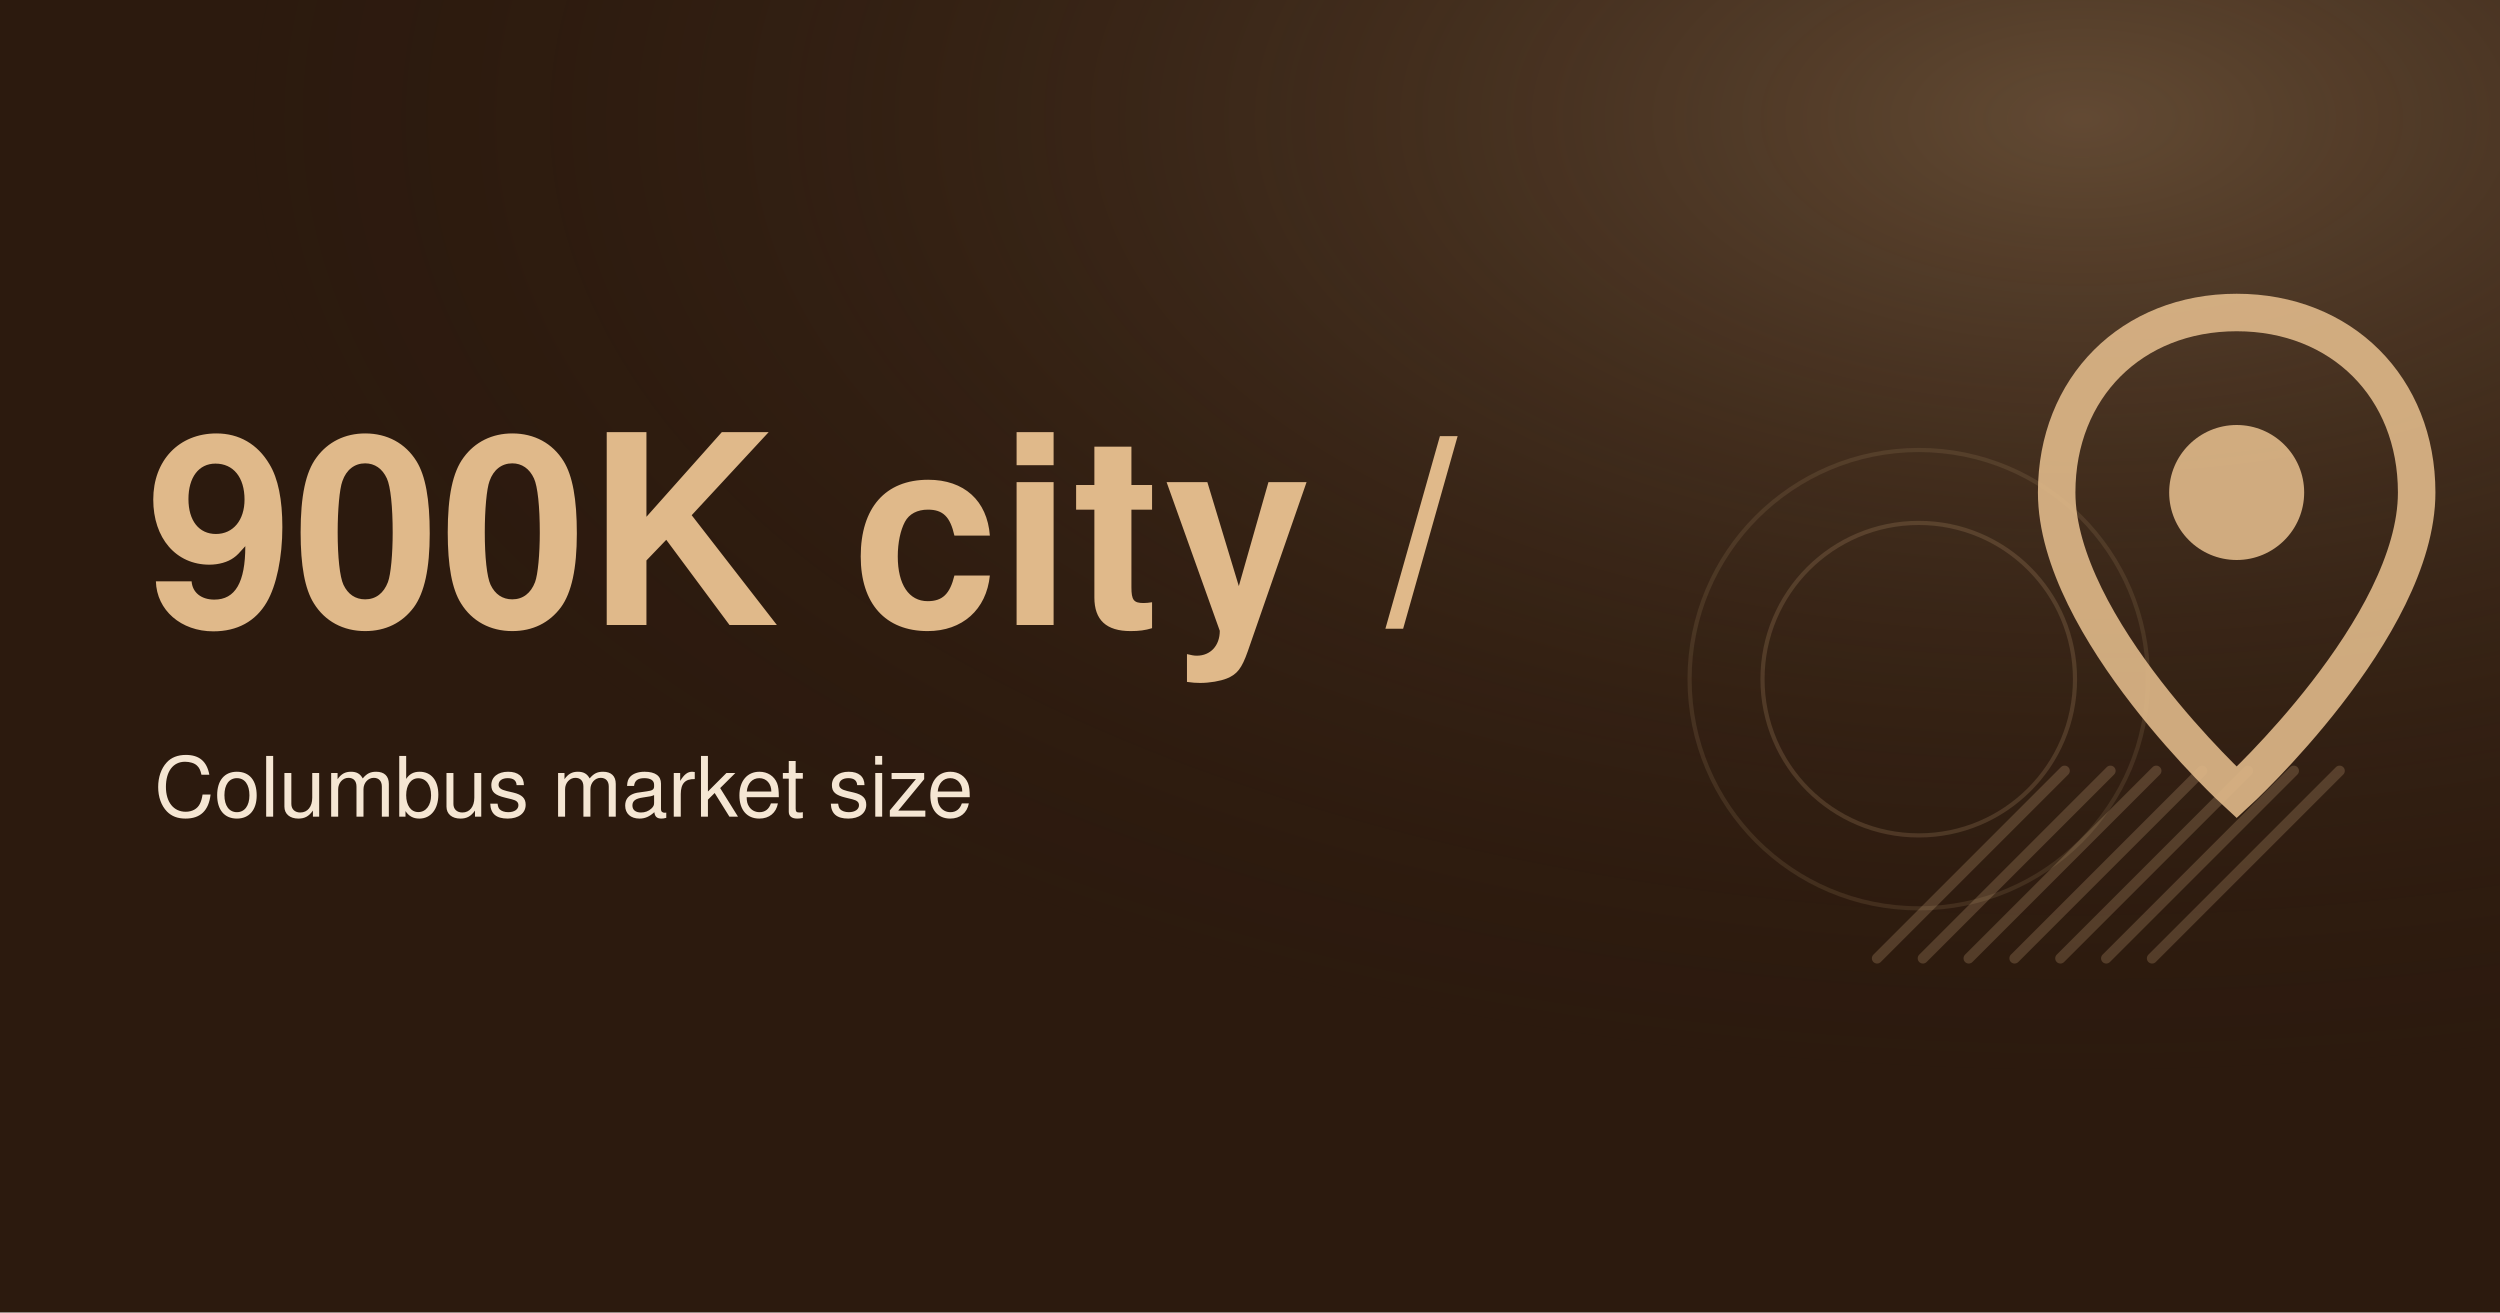
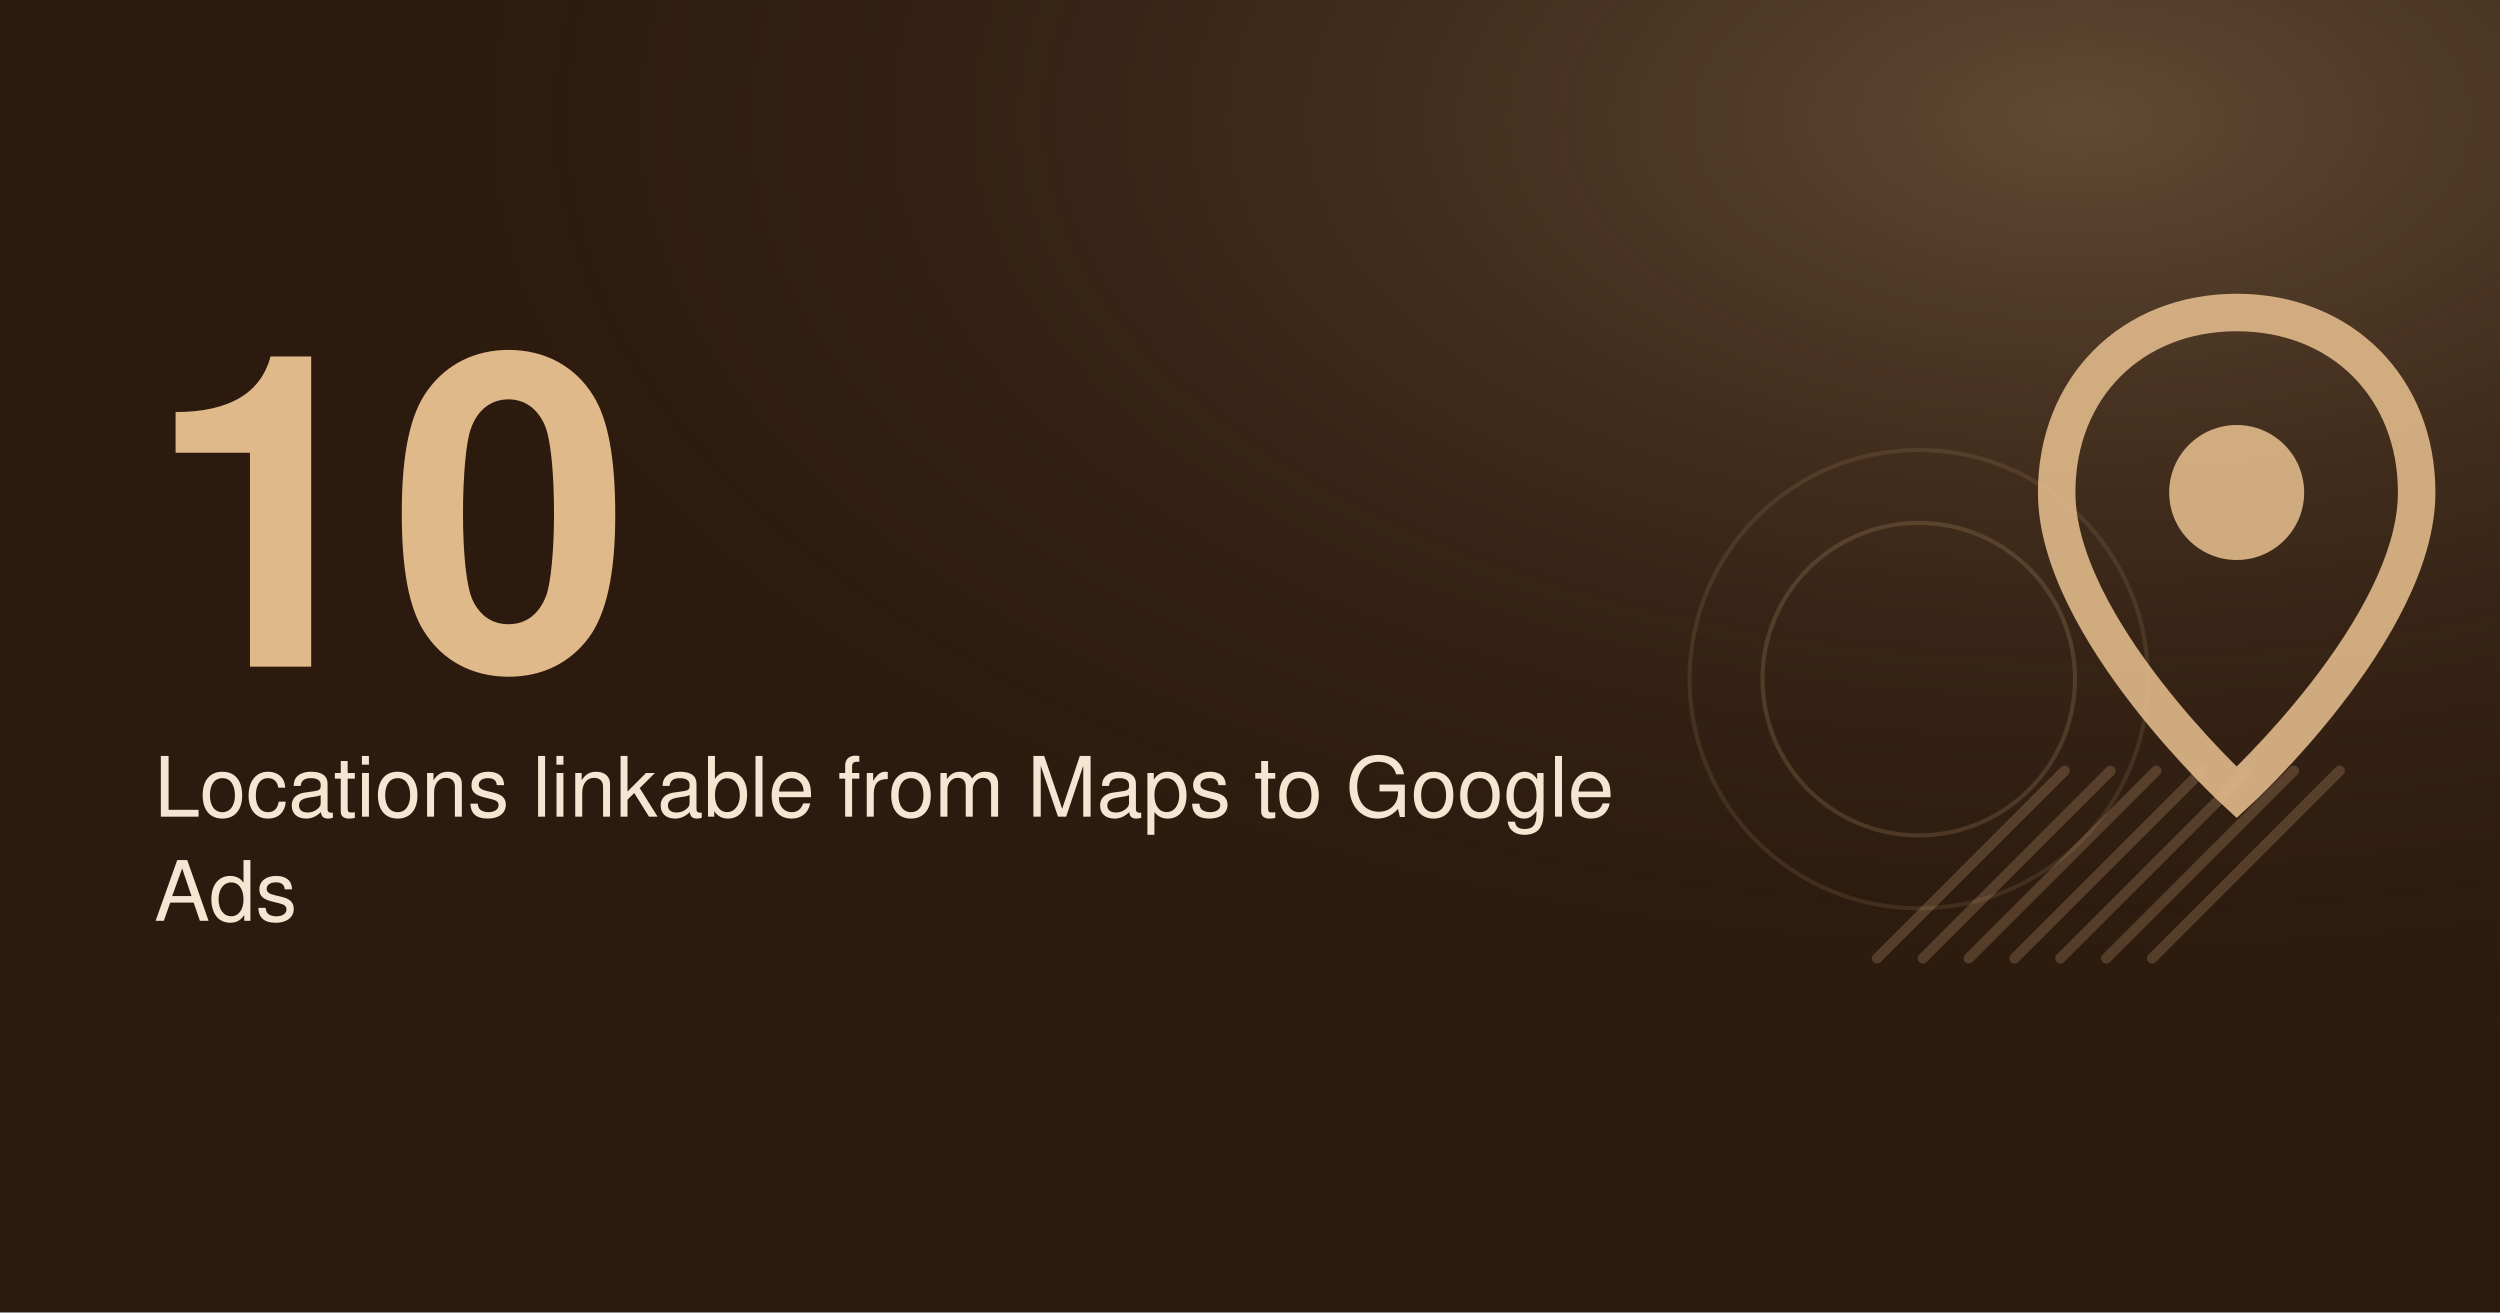
- <svg xmlns="http://www.w3.org/2000/svg" width="1200" height="630" viewBox="0 0 1200 630" role="img" aria-label="Local SEO for Fitness Studios in Columbus, OH: 2026 Map Pack Guide">
+ <svg xmlns="http://www.w3.org/2000/svg" width="1200" height="630" viewBox="0 0 1200 630" role="img" aria-label="Local SEO for Fitness Studios in Columbus, OH (2026)">
  <defs>
    <radialGradient id="g" cx="83%" cy="9%" r="75%">
      <stop offset="0" stop-color="#e0b98a" stop-opacity="0.30" />
      <stop offset="1" stop-color="#2c1a0e" stop-opacity="0" />
    </radialGradient>
  </defs>
  <rect width="1200" height="630" fill="#2c1a0e" />
  <rect width="1200" height="630" fill="url(#g)" />
  <line x1="901" y1="460" x2="991" y2="370" stroke="#e0b98a" stroke-opacity="0.22" stroke-width="5" stroke-linecap="round" />
  <line x1="923" y1="460" x2="1013" y2="370" stroke="#e0b98a" stroke-opacity="0.22" stroke-width="5" stroke-linecap="round" />
  <line x1="945" y1="460" x2="1035" y2="370" stroke="#e0b98a" stroke-opacity="0.22" stroke-width="5" stroke-linecap="round" />
  <line x1="967" y1="460" x2="1057" y2="370" stroke="#e0b98a" stroke-opacity="0.22" stroke-width="5" stroke-linecap="round" />
  <line x1="989" y1="460" x2="1079" y2="370" stroke="#e0b98a" stroke-opacity="0.22" stroke-width="5" stroke-linecap="round" />
  <line x1="1011" y1="460" x2="1101" y2="370" stroke="#e0b98a" stroke-opacity="0.22" stroke-width="5" stroke-linecap="round" />
  <line x1="1033" y1="460" x2="1123" y2="370" stroke="#e0b98a" stroke-opacity="0.22" stroke-width="5" stroke-linecap="round" />
  <circle cx="921" cy="326" r="75" fill="none" stroke="#e0b98a" stroke-opacity="0.17" stroke-width="2" />
  <circle cx="921" cy="326" r="110" fill="none" stroke="#e0b98a" stroke-opacity="0.12" stroke-width="2" />
  <g transform="translate(980 150) scale(3.6)" opacity="0.9">
    <path d="M26 0C12 0 2 10 2 24c0 18 24 40 24 40s24-22 24-40C50 10 40 0 26 0z" fill="none" stroke="#e0b98a" stroke-width="5" />
    <circle cx="26" cy="24" r="9" fill="#e0b98a" />
  </g>
-   <text x="70" y="300" font-family="Helvetica, Arial, sans-serif" font-size="127" font-weight="800" fill="#e0b98a">900K city / </text>
-   <text x="74" y="392" font-family="Helvetica, Arial, sans-serif" font-size="40" fill="#f5e6d3">Columbus market size</text>
+   <text x="70" y="320" font-family="Helvetica, Arial, sans-serif" font-size="210" font-weight="800" fill="#e0b98a">10</text>
+   <text x="74" y="392" font-family="Helvetica, Arial, sans-serif" font-size="40" fill="#f5e6d3">Locations linkable from Maps to Google</text>
+   <text x="74" y="442" font-family="Helvetica, Arial, sans-serif" font-size="40" fill="#f5e6d3">Ads</text>
</svg>
